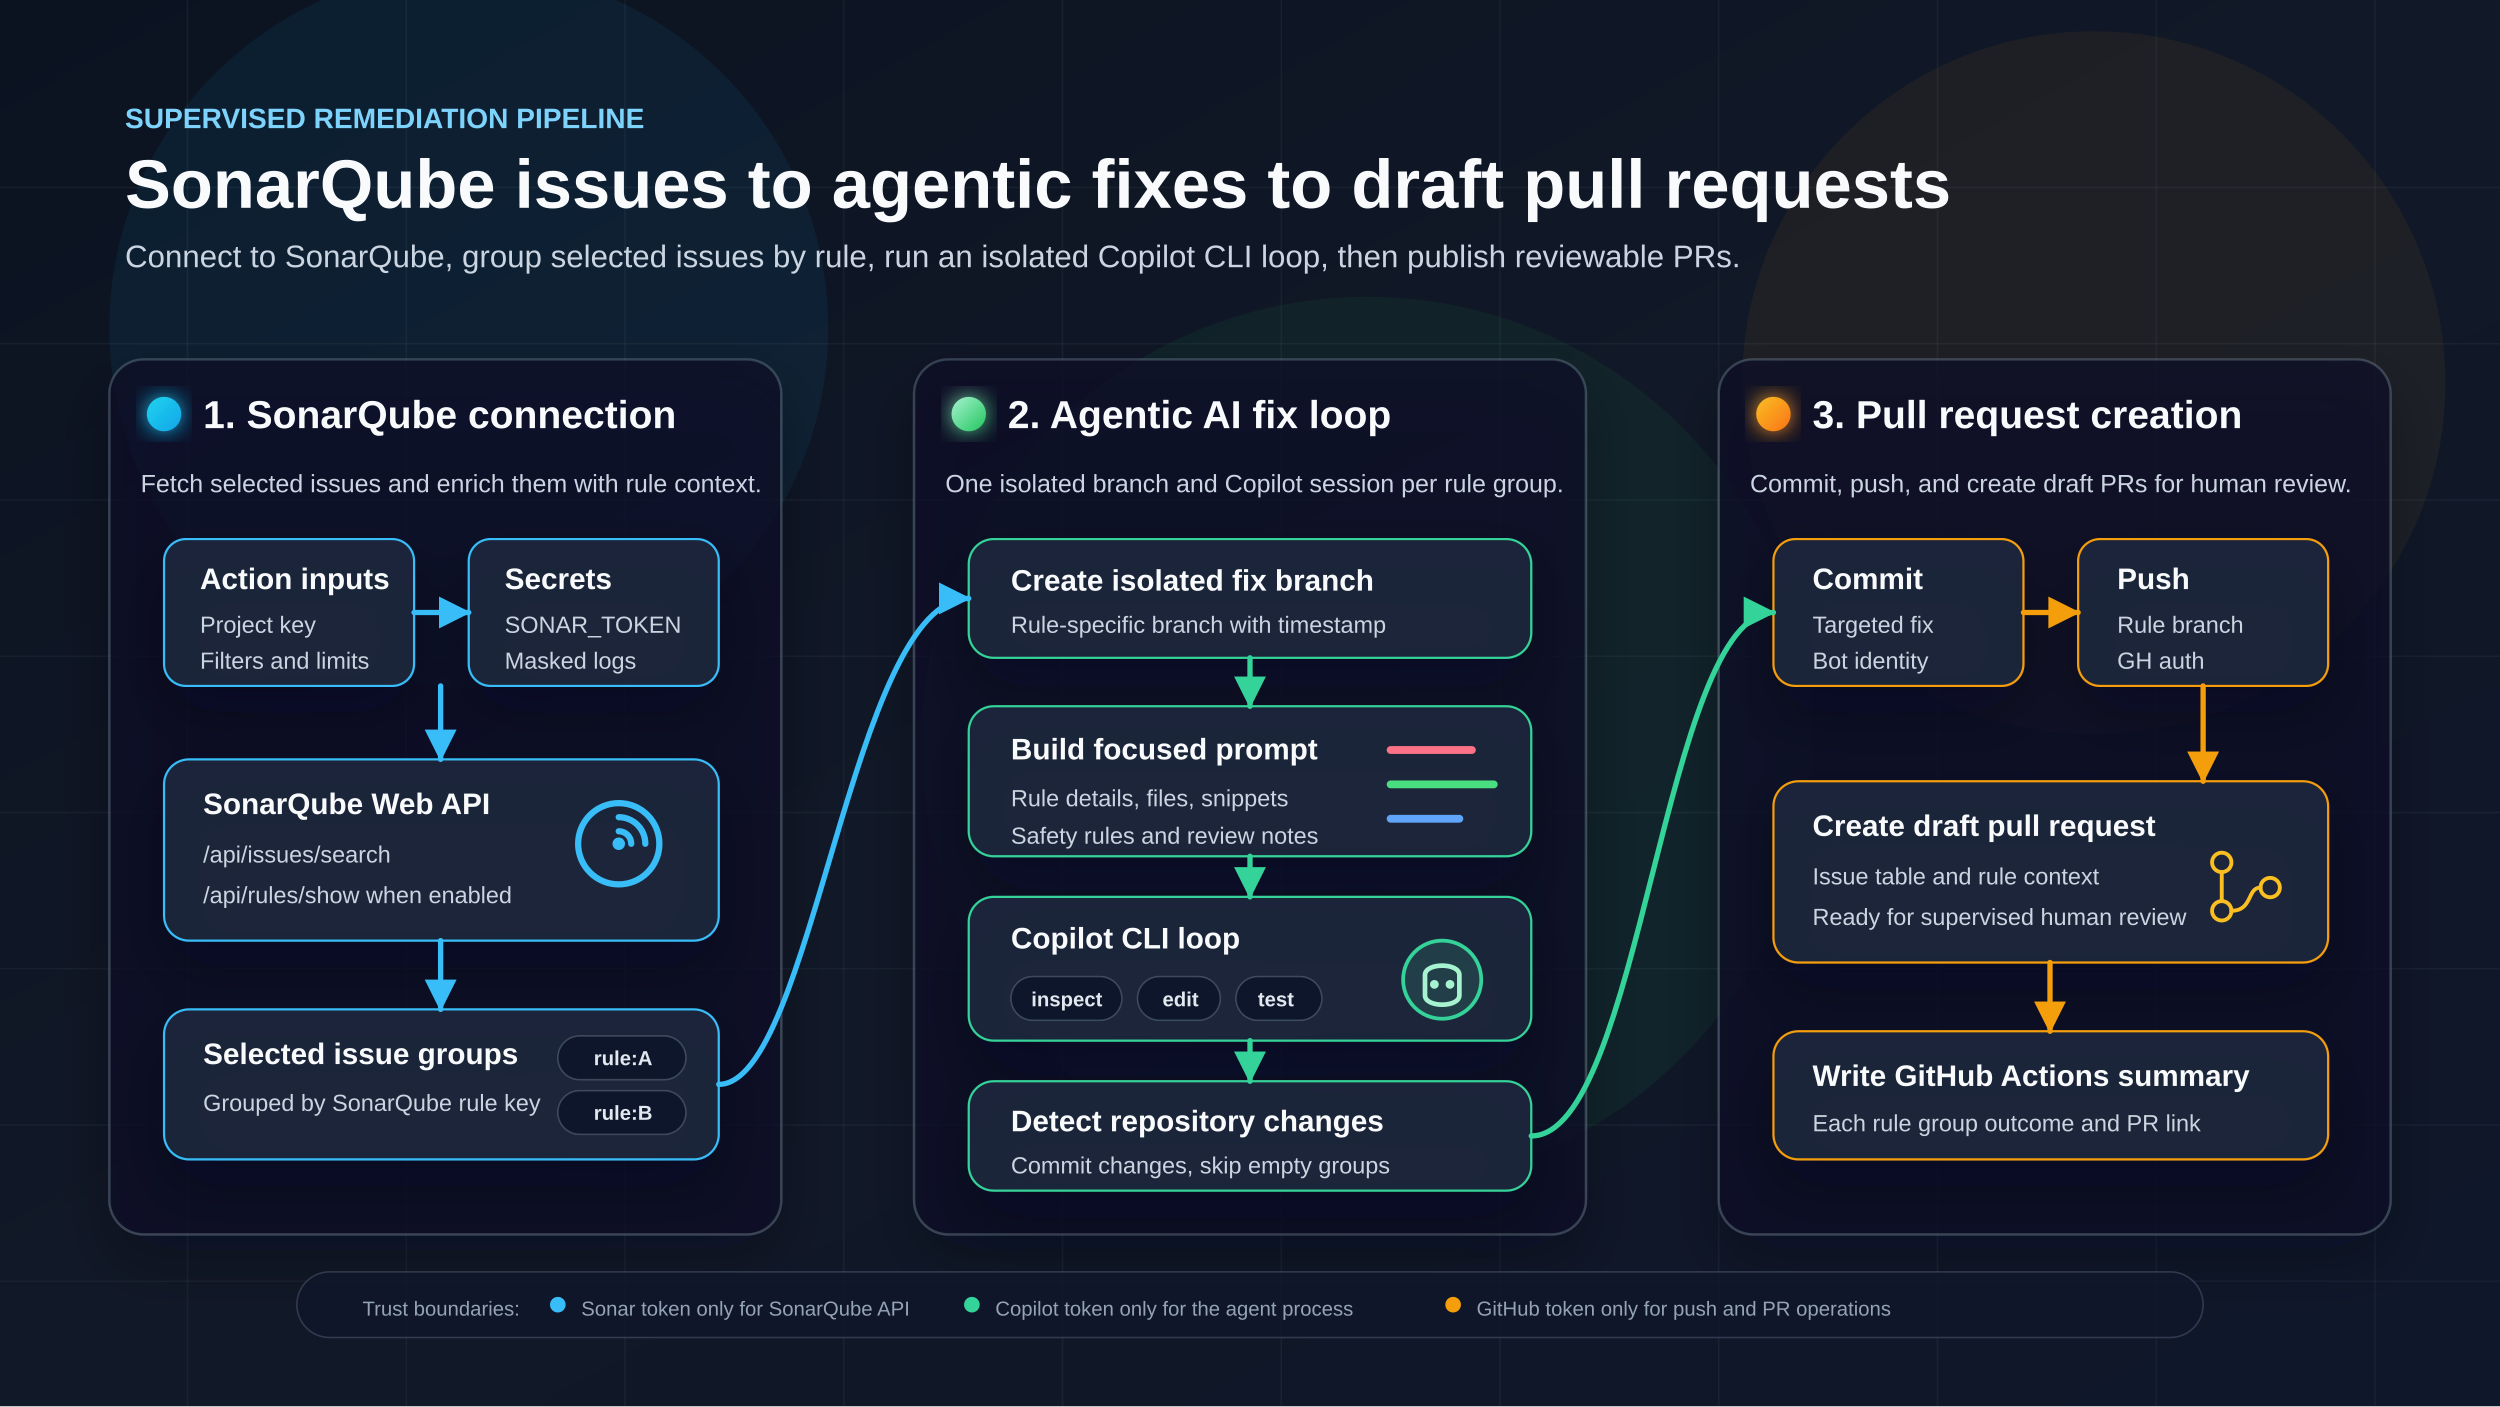
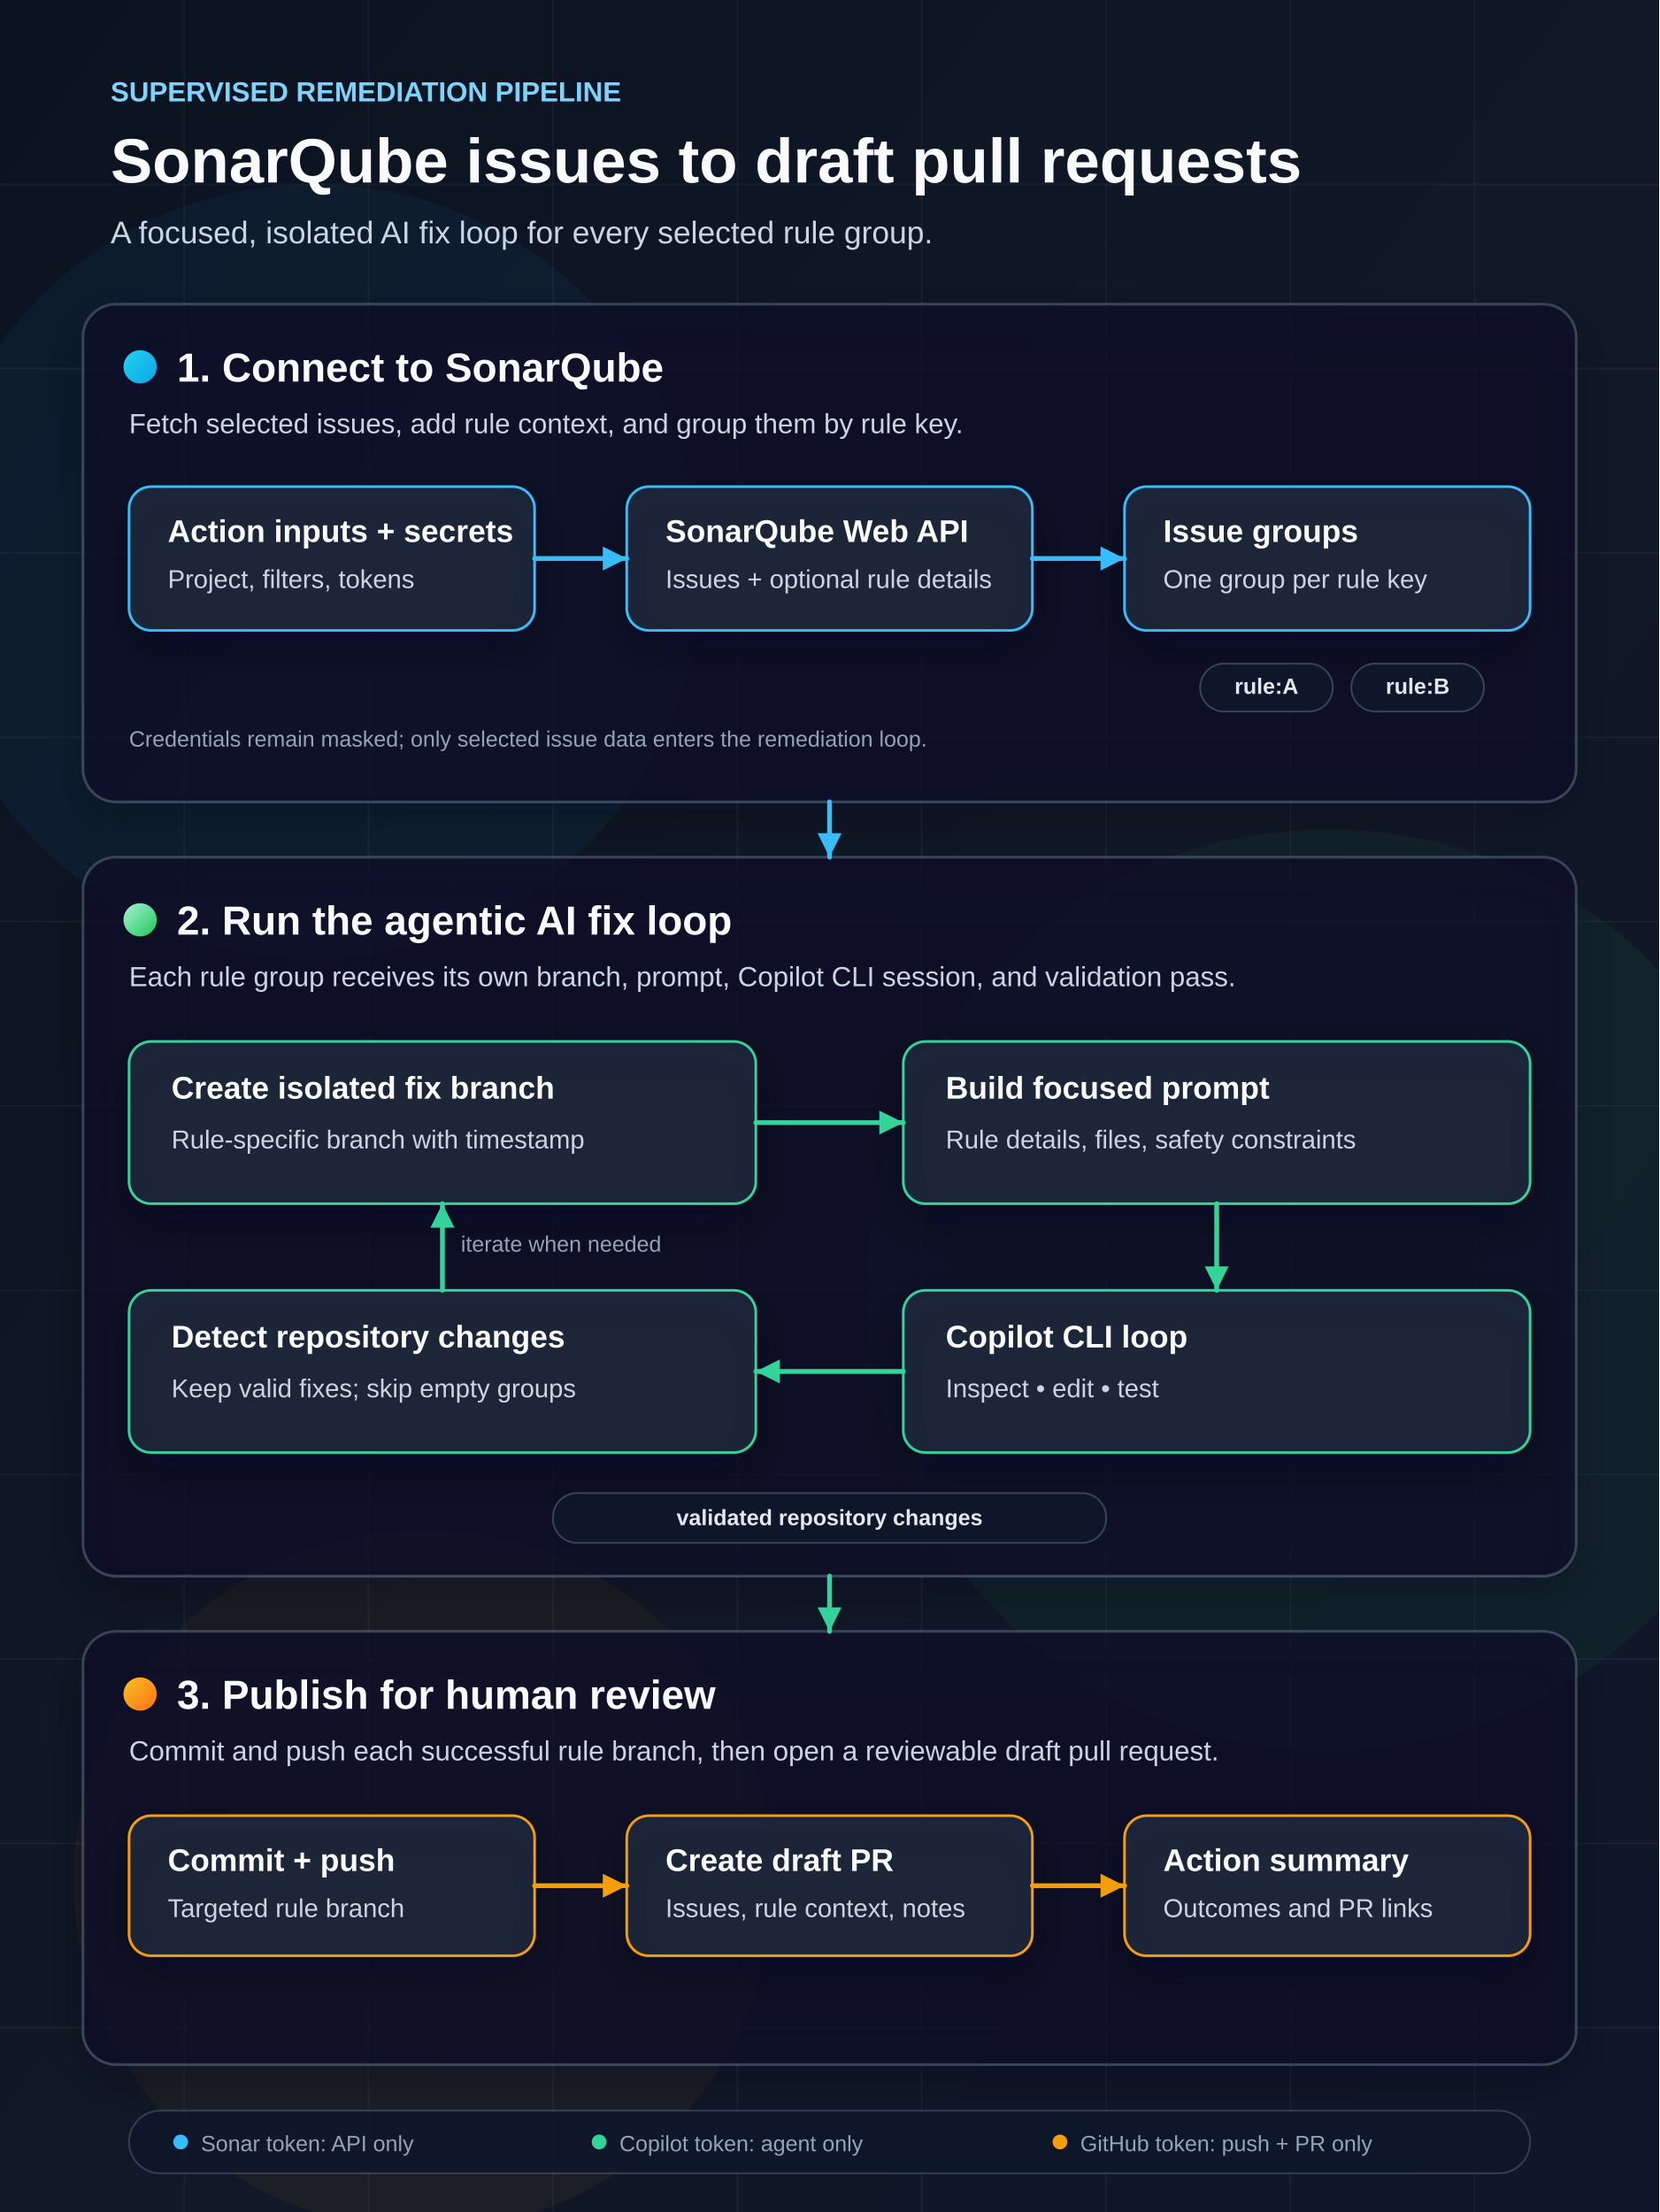
- <svg xmlns="http://www.w3.org/2000/svg" width="1600" height="900" viewBox="0 0 1600 900" role="img" aria-labelledby="title desc">
+ <svg xmlns="http://www.w3.org/2000/svg" width="900" height="1200" viewBox="0 0 900 1200" role="img" aria-labelledby="title desc">
  <defs>
    <linearGradient id="bg" x1="0" y1="0" x2="1" y2="1">
-       <stop offset="0" stop-color="#0b1220" />
-       <stop offset="0.48" stop-color="#111827" />
+       <stop stop-color="#0b1220" />
+       <stop offset=".52" stop-color="#111827" />
      <stop offset="1" stop-color="#0f172a" />
    </linearGradient>
    <linearGradient id="sonar" x1="0" y1="0" x2="1" y2="1">
-       <stop offset="0" stop-color="#22d3ee" />
+       <stop stop-color="#22d3ee" />
      <stop offset="1" stop-color="#0ea5e9" />
    </linearGradient>
    <linearGradient id="agent" x1="0" y1="0" x2="1" y2="1">
-       <stop offset="0" stop-color="#a7f3d0" />
+       <stop stop-color="#a7f3d0" />
      <stop offset="1" stop-color="#22c55e" />
    </linearGradient>
    <linearGradient id="github" x1="0" y1="0" x2="1" y2="1">
-       <stop offset="0" stop-color="#fbbf24" />
+       <stop stop-color="#fbbf24" />
      <stop offset="1" stop-color="#f97316" />
    </linearGradient>
    <filter id="shadow" x="-20%" y="-20%" width="140%" height="150%">
-       <feDropShadow dx="0" dy="18" stdDeviation="18" flood-color="#020617" flood-opacity="0.38" />
+       <feDropShadow dx="0" dy="10" stdDeviation="12" flood-color="#020617" flood-opacity=".38" />
    </filter>
-     <filter id="softGlow" x="-30%" y="-30%" width="160%" height="160%">
-       <feGaussianBlur stdDeviation="7" result="blur" />
-       <feMerge>
-         <feMergeNode in="blur" />
-         <feMergeNode in="SourceGraphic" />
-       </feMerge>
-     </filter>
-     <marker id="arrowCyan" markerWidth="8" markerHeight="8" refX="6.6" refY="4" orient="auto">
-       <path d="M1 1 L7 4 L1 7 Z" fill="#38bdf8" />
+     <marker id="cyanArrow" markerWidth="7" markerHeight="7" refX="6" refY="3.5" orient="auto">
+       <path d="M1 1 6 3.5 1 6Z" fill="#38bdf8" />
    </marker>
-     <marker id="arrowGreen" markerWidth="8" markerHeight="8" refX="6.6" refY="4" orient="auto">
-       <path d="M1 1 L7 4 L1 7 Z" fill="#34d399" />
+     <marker id="greenArrow" markerWidth="7" markerHeight="7" refX="6" refY="3.5" orient="auto">
+       <path d="M1 1 6 3.5 1 6Z" fill="#34d399" />
    </marker>
-     <marker id="arrowAmber" markerWidth="8" markerHeight="8" refX="6.6" refY="4" orient="auto">
-       <path d="M1 1 L7 4 L1 7 Z" fill="#f59e0b" />
+     <marker id="amberArrow" markerWidth="7" markerHeight="7" refX="6" refY="3.5" orient="auto">
+       <path d="M1 1 6 3.5 1 6Z" fill="#f59e0b" />
    </marker>
    <style>
-       .bg-grid { stroke: rgba(148, 163, 184, 0.08); stroke-width: 1; }
-       .eyebrow { fill: #7dd3fc; font: 700 18px Arial, sans-serif; }
-       .title { fill: #f8fafc; font: 700 44px Arial, sans-serif; }
-       .subtitle { fill: #cbd5e1; font: 400 20px Arial, sans-serif; }
-       .section-title { fill: #f8fafc; font: 700 25px Arial, sans-serif; }
-       .section-note { fill: #cbd5e1; font: 400 16px Arial, sans-serif; }
-       .card-title { fill: #f8fafc; font: 700 19px Arial, sans-serif; }
-       .card-text { fill: #cbd5e1; font: 400 15px Arial, sans-serif; }
-       .small { fill: #94a3b8; font: 400 13px Arial, sans-serif; }
-       .lane { fill: rgba(15, 23, 42, 0.72); stroke: rgba(148, 163, 184, 0.3); stroke-width: 1.5; }
-       .card { fill: rgba(30, 41, 59, 0.92); stroke: rgba(148, 163, 184, 0.36); stroke-width: 1.4; }
-       .sonar-stroke { stroke: #38bdf8; }
-       .agent-stroke { stroke: #34d399; }
-       .github-stroke { stroke: #f59e0b; }
-       .muted-stroke { stroke: rgba(203, 213, 225, 0.42); }
-       .arrow { fill: none; stroke-width: 3.4; stroke-linecap: round; stroke-linejoin: round; }
-       .thin-arrow { fill: none; stroke-width: 2; stroke-linecap: round; stroke-linejoin: round; }
-       .pill { fill: rgba(15, 23, 42, 0.86); stroke: rgba(148, 163, 184, 0.32); stroke-width: 1; }
-       .pill-text { fill: #e2e8f0; font: 700 13px Arial, sans-serif; }
-       .pill-label { dominant-baseline: middle; }
-       .code-line { stroke: rgba(203, 213, 225, 0.42); stroke-width: 5; stroke-linecap: round; }
-       .code-red { stroke: #fb7185; }
-       .code-green { stroke: #4ade80; }
-       .code-blue { stroke: #60a5fa; }
-       .code-amber { stroke: #fbbf24; }
+       .grid{stroke:rgba(148,163,184,.07);stroke-width:1}.eyebrow{fill:#7dd3fc;font:700 15px Arial,sans-serif}.title{fill:#f8fafc;font:700 34px Arial,sans-serif}.subtitle{fill:#cbd5e1;font:400 17px Arial,sans-serif}.lane{fill:rgba(15,23,42,.74);stroke:rgba(148,163,184,.3);stroke-width:1.4}.section{fill:#f8fafc;font:700 22px Arial,sans-serif}.note{fill:#cbd5e1;font:400 15px Arial,sans-serif}.card{fill:rgba(30,41,59,.94);stroke-width:1.4}.card-title{fill:#f8fafc;font:700 17px Arial,sans-serif}.card-text{fill:#cbd5e1;font:400 14px Arial,sans-serif}.small{fill:#94a3b8;font:400 12px Arial,sans-serif}.pill{fill:rgba(15,23,42,.88);stroke:rgba(148,163,184,.32)}.pill-text{fill:#e2e8f0;font:700 12px Arial,sans-serif;text-anchor:middle;dominant-baseline:middle}.arrow{fill:none;stroke-width:2.6;stroke-linecap:round}.sonar-stroke{stroke:#38bdf8}.agent-stroke{stroke:#34d399}.github-stroke{stroke:#f59e0b}
    </style>
  </defs>
-   <rect width="1600" height="900" fill="url(#bg)" />
-   <g opacity="0.9">
-     <path class="bg-grid" d="M0 120 H1600 M0 220 H1600 M0 320 H1600 M0 420 H1600 M0 520 H1600 M0 620 H1600 M0 720 H1600 M0 820 H1600" />
-     <path class="bg-grid" d="M120 0 V900 M260 0 V900 M400 0 V900 M540 0 V900 M680 0 V900 M820 0 V900 M960 0 V900 M1100 0 V900 M1240 0 V900 M1380 0 V900 M1520 0 V900" />
+   <rect width="900" height="1200" fill="url(#bg)" />
+   <g opacity=".9">
+     <path class="grid" d="M0 100H900M0 200H900M0 300H900M0 400H900M0 500H900M0 600H900M0 700H900M0 800H900M0 900H900M0 1000H900M0 1100H900" />
+     <path class="grid" d="M100 0V1200M200 0V1200M300 0V1200M400 0V1200M500 0V1200M600 0V1200M700 0V1200M800 0V1200" />
  </g>
-   <circle cx="300" cy="210" r="230" fill="#0ea5e9" opacity="0.08" />
-   <circle cx="875" cy="475" r="285" fill="#22c55e" opacity="0.07" />
-   <circle cx="1340" cy="245" r="225" fill="#f59e0b" opacity="0.06" />
-   <text x="80" y="82" class="eyebrow">SUPERVISED REMEDIATION PIPELINE</text>
-   <text x="80" y="133" class="title">SonarQube issues to agentic fixes to draft pull requests</text>
-   <text x="80" y="171" class="subtitle">Connect to SonarQube, group selected issues by rule, run an isolated Copilot CLI loop, then publish reviewable PRs.</text>
+   <circle cx="170" cy="310" r="210" fill="#0ea5e9" opacity=".06" />
+   <circle cx="720" cy="700" r="250" fill="#22c55e" opacity=".055" />
+   <circle cx="230" cy="1020" r="190" fill="#f59e0b" opacity=".05" />
+   <text x="60" y="55" class="eyebrow">SUPERVISED REMEDIATION PIPELINE</text>
+   <text x="60" y="99" class="title">SonarQube issues to draft pull requests</text>
+   <text x="60" y="132" class="subtitle">A focused, isolated AI fix loop for every selected rule group.</text>
  <g filter="url(#shadow)">
-     <rect x="70" y="230" width="430" height="560" rx="22" class="lane" />
-     <rect x="585" y="230" width="430" height="560" rx="22" class="lane" />
-     <rect x="1100" y="230" width="430" height="560" rx="22" class="lane" />
+     <rect x="45" y="165" width="810" height="270" rx="18" class="lane" />
+     <rect x="45" y="465" width="810" height="390" rx="18" class="lane" />
+     <rect x="45" y="885" width="810" height="235" rx="18" class="lane" />
  </g>
-   <g>
-     <circle cx="105" cy="265" r="11" fill="url(#sonar)" filter="url(#softGlow)" />
-     <text x="130" y="274" class="section-title">1. SonarQube connection</text>
-     <text x="90" y="315" class="section-note">Fetch selected issues and enrich them with rule context.</text>
+   <circle cx="76" cy="199" r="9" fill="url(#sonar)" />
+   <text x="96" y="207" class="section">1. Connect to SonarQube</text>
+   <text x="70" y="235" class="note">Fetch selected issues, add rule context, and group them by rule key.</text>
+   <g filter="url(#shadow)">
+     <rect x="70" y="264" width="220" height="78" rx="12" class="card sonar-stroke" />
+     <text x="91" y="294" class="card-title">Action inputs + secrets</text>
+     <text x="91" y="319" class="card-text">Project, filters, tokens</text>
+     <rect x="340" y="264" width="220" height="78" rx="12" class="card sonar-stroke" />
+     <text x="361" y="294" class="card-title">SonarQube Web API</text>
+     <text x="361" y="319" class="card-text">Issues + optional rule details</text>
+     <rect x="610" y="264" width="220" height="78" rx="12" class="card sonar-stroke" />
+     <text x="631" y="294" class="card-title">Issue groups</text>
+     <text x="631" y="319" class="card-text">One group per rule key</text>
  </g>
-   <g>
-     <circle cx="620" cy="265" r="11" fill="url(#agent)" filter="url(#softGlow)" />
-     <text x="645" y="274" class="section-title">2. Agentic AI fix loop</text>
-     <text x="605" y="315" class="section-note">One isolated branch and Copilot session per rule group.</text>
+   <path d="M290 303H340" class="arrow sonar-stroke" marker-end="url(#cyanArrow)" />
+   <path d="M560 303H610" class="arrow sonar-stroke" marker-end="url(#cyanArrow)" />
+   <rect x="651" y="360" width="72" height="26" rx="13" class="pill" />
+   <text x="687" y="373" class="pill-text">rule:A</text>
+   <rect x="733" y="360" width="72" height="26" rx="13" class="pill" />
+   <text x="769" y="373" class="pill-text">rule:B</text>
+   <text x="70" y="405" class="small">Credentials remain masked; only selected issue data enters the remediation loop.</text>
+   <path d="M450 435V465" class="arrow sonar-stroke" marker-end="url(#cyanArrow)" />
+   <circle cx="76" cy="499" r="9" fill="url(#agent)" />
+   <text x="96" y="507" class="section">2. Run the agentic AI fix loop</text>
+   <text x="70" y="535" class="note">Each rule group receives its own branch, prompt, Copilot CLI session, and validation pass.</text>
+   <g filter="url(#shadow)">
+     <rect x="70" y="565" width="340" height="88" rx="12" class="card agent-stroke" />
+     <text x="93" y="596" class="card-title">Create isolated fix branch</text>
+     <text x="93" y="623" class="card-text">Rule-specific branch with timestamp</text>
+     <rect x="490" y="565" width="340" height="88" rx="12" class="card agent-stroke" />
+     <text x="513" y="596" class="card-title">Build focused prompt</text>
+     <text x="513" y="623" class="card-text">Rule details, files, safety constraints</text>
+     <rect x="490" y="700" width="340" height="88" rx="12" class="card agent-stroke" />
+     <text x="513" y="731" class="card-title">Copilot CLI loop</text>
+     <text x="513" y="758" class="card-text">Inspect  •  edit  •  test</text>
+     <rect x="70" y="700" width="340" height="88" rx="12" class="card agent-stroke" />
+     <text x="93" y="731" class="card-title">Detect repository changes</text>
+     <text x="93" y="758" class="card-text">Keep valid fixes; skip empty groups</text>
  </g>
-   <g>
-     <circle cx="1135" cy="265" r="11" fill="url(#github)" filter="url(#softGlow)" />
-     <text x="1160" y="274" class="section-title">3. Pull request creation</text>
-     <text x="1120" y="315" class="section-note">Commit, push, and create draft PRs for human review.</text>
+   <path d="M410 609H490" class="arrow agent-stroke" marker-end="url(#greenArrow)" />
+   <path d="M660 653V700" class="arrow agent-stroke" marker-end="url(#greenArrow)" />
+   <path d="M490 744H410" class="arrow agent-stroke" marker-end="url(#greenArrow)" />
+   <path d="M240 700C240 670 240 670 240 653" class="arrow agent-stroke" marker-end="url(#greenArrow)" />
+   <text x="250" y="679" class="small">iterate when needed</text>
+   <rect x="300" y="810" width="300" height="27" rx="13" class="pill" />
+   <text x="450" y="824" class="pill-text">validated repository changes</text>
+   <path d="M450 855V885" class="arrow agent-stroke" marker-end="url(#greenArrow)" />
+   <circle cx="76" cy="919" r="9" fill="url(#github)" />
+   <text x="96" y="927" class="section">3. Publish for human review</text>
+   <text x="70" y="955" class="note">Commit and push each successful rule branch, then open a reviewable draft pull request.</text>
+   <g filter="url(#shadow)">
+     <rect x="70" y="985" width="220" height="76" rx="12" class="card github-stroke" />
+     <text x="91" y="1015" class="card-title">Commit + push</text>
+     <text x="91" y="1040" class="card-text">Targeted rule branch</text>
+     <rect x="340" y="985" width="220" height="76" rx="12" class="card github-stroke" />
+     <text x="361" y="1015" class="card-title">Create draft PR</text>
+     <text x="361" y="1040" class="card-text">Issues, rule context, notes</text>
+     <rect x="610" y="985" width="220" height="76" rx="12" class="card github-stroke" />
+     <text x="631" y="1015" class="card-title">Action summary</text>
+     <text x="631" y="1040" class="card-text">Outcomes and PR links</text>
  </g>
-   <g filter="url(#shadow)">
-     <rect x="105" y="345" width="160" height="94" rx="14" class="card sonar-stroke" />
-     <text x="128" y="377" class="card-title">Action inputs</text>
-     <text x="128" y="405" class="card-text">Project key</text>
-     <text x="128" y="428" class="card-text">Filters and limits</text>
-     <rect x="300" y="345" width="160" height="94" rx="14" class="card sonar-stroke" />
-     <text x="323" y="377" class="card-title">Secrets</text>
-     <text x="323" y="405" class="card-text">SONAR_TOKEN</text>
-     <text x="323" y="428" class="card-text">Masked logs</text>
-     <rect x="105" y="486" width="355" height="116" rx="16" class="card sonar-stroke" />
-     <text x="130" y="521" class="card-title">SonarQube Web API</text>
-     <text x="130" y="552" class="card-text">/api/issues/search</text>
-     <text x="130" y="578" class="card-text">/api/rules/show when enabled</text>
-     <g transform="translate(366 510)">
-       <circle cx="30" cy="30" r="26" fill="none" stroke="#38bdf8" stroke-width="4" />
-       <path d="M30 13 A17 17 0 0 1 47 30" fill="none" stroke="#38bdf8" stroke-width="4" stroke-linecap="round" />
-       <path d="M30 22 A8 8 0 0 1 38 30" fill="none" stroke="#38bdf8" stroke-width="4" stroke-linecap="round" />
-       <circle cx="30" cy="30" r="4" fill="#38bdf8" />
-     </g>
-     <rect x="105" y="646" width="355" height="96" rx="16" class="card sonar-stroke" />
-     <text x="130" y="681" class="card-title">Selected issue groups</text>
-     <text x="130" y="711" class="card-text">Grouped by SonarQube rule key</text>
-     <rect x="357" y="663" width="82" height="28" rx="14" class="pill" />
-     <text x="380" y="678" class="pill-text pill-label">rule:A</text>
-     <rect x="357" y="698" width="82" height="28" rx="14" class="pill" />
-     <text x="380" y="713" class="pill-text pill-label">rule:B</text>
-   </g>
-   <path class="arrow sonar-stroke arrow" d="M265 392 H300" marker-end="url(#arrowCyan)" />
-   <path class="arrow sonar-stroke arrow" d="M282 439 V486" marker-end="url(#arrowCyan)" />
-   <path class="arrow sonar-stroke arrow" d="M282 602 V646" marker-end="url(#arrowCyan)" />
-   <g filter="url(#shadow)">
-     <rect x="620" y="345" width="360" height="76" rx="16" class="card agent-stroke" />
-     <text x="647" y="378" class="card-title">Create isolated fix branch</text>
-     <text x="647" y="405" class="card-text">Rule-specific branch with timestamp</text>
-     <rect x="620" y="452" width="360" height="96" rx="16" class="card agent-stroke" />
-     <text x="647" y="486" class="card-title">Build focused prompt</text>
-     <text x="647" y="516" class="card-text">Rule details, files, snippets</text>
-     <text x="647" y="540" class="card-text">Safety rules and review notes</text>
-     <g transform="translate(890 480)">
-       <path class="code-line code-red" d="M0 0 H52" />
-       <path class="code-line code-green" d="M0 22 H66" />
-       <path class="code-line code-blue" d="M0 44 H44" />
-     </g>
-     <rect x="620" y="574" width="360" height="92" rx="16" class="card agent-stroke" />
-     <text x="647" y="607" class="card-title">Copilot CLI loop</text>
-     <rect x="647" y="625" width="71" height="28" rx="14" class="pill" />
-     <text x="660" y="644" class="pill-text">inspect</text>
-     <rect x="728" y="625" width="53" height="28" rx="14" class="pill" />
-     <text x="744" y="644" class="pill-text">edit</text>
-     <rect x="791" y="625" width="55" height="28" rx="14" class="pill" />
-     <text x="805" y="644" class="pill-text">test</text>
-     <g transform="translate(895 599)">
-       <circle cx="28" cy="28" r="25" fill="rgba(52, 211, 153, 0.14)" stroke="#34d399" stroke-width="2.4" />
-       <path d="M17 25 C17 17 39 17 39 25 V38 C39 46 17 46 17 38 Z" fill="none" stroke="#a7f3d0" stroke-width="3" />
-       <circle cx="23" cy="31" r="2.8" fill="#a7f3d0" />
-       <circle cx="33" cy="31" r="2.8" fill="#a7f3d0" />
-     </g>
-     <rect x="620" y="692" width="360" height="70" rx="16" class="card agent-stroke" />
-     <text x="647" y="724" class="card-title">Detect repository changes</text>
-     <text x="647" y="751" class="card-text">Commit changes, skip empty groups</text>
-   </g>
-   <path class="arrow sonar-stroke arrow" d="M460 694 C520 694 545 383 620 383" marker-end="url(#arrowCyan)" />
-   <path class="arrow agent-stroke arrow" d="M800 421 V452" marker-end="url(#arrowGreen)" />
-   <path class="arrow agent-stroke arrow" d="M800 548 V574" marker-end="url(#arrowGreen)" />
-   <path class="arrow agent-stroke arrow" d="M800 666 V692" marker-end="url(#arrowGreen)" />
-   <g filter="url(#shadow)">
-     <rect x="1135" y="345" width="160" height="94" rx="14" class="card github-stroke" />
-     <text x="1160" y="377" class="card-title">Commit</text>
-     <text x="1160" y="405" class="card-text">Targeted fix</text>
-     <text x="1160" y="428" class="card-text">Bot identity</text>
-     <rect x="1330" y="345" width="160" height="94" rx="14" class="card github-stroke" />
-     <text x="1355" y="377" class="card-title">Push</text>
-     <text x="1355" y="405" class="card-text">Rule branch</text>
-     <text x="1355" y="428" class="card-text">GH auth</text>
-     <rect x="1135" y="500" width="355" height="116" rx="16" class="card github-stroke" />
-     <text x="1160" y="535" class="card-title">Create draft pull request</text>
-     <text x="1160" y="566" class="card-text">Issue table and rule context</text>
-     <text x="1160" y="592" class="card-text">Ready for supervised human review</text>
-     <g transform="translate(1412 542) scale(0.62)">
-       <circle cx="16" cy="16" r="10" fill="none" stroke="#fbbf24" stroke-width="4" />
-       <circle cx="16" cy="66" r="10" fill="none" stroke="#fbbf24" stroke-width="4" />
-       <circle cx="66" cy="42" r="10" fill="none" stroke="#fbbf24" stroke-width="4" />
-       <path d="M16 26 V56 M26 66 C48 66 42 42 56 42" fill="none" stroke="#fbbf24" stroke-width="4" stroke-linecap="round" />
-     </g>
-     <rect x="1135" y="660" width="355" height="82" rx="16" class="card github-stroke" />
-     <text x="1160" y="695" class="card-title">Write GitHub Actions summary</text>
-     <text x="1160" y="724" class="card-text">Each rule group outcome and PR link</text>
-   </g>
-   <path class="arrow agent-stroke arrow" d="M980 727 C1050 727 1065 392 1135 392" marker-end="url(#arrowGreen)" />
-   <path class="arrow github-stroke arrow" d="M1295 392 H1330" marker-end="url(#arrowAmber)" />
-   <path class="arrow github-stroke arrow" d="M1410 439 V500" marker-end="url(#arrowAmber)" />
-   <path class="arrow github-stroke arrow" d="M1312 616 V660" marker-end="url(#arrowAmber)" />
-   <g>
-     <rect x="190" y="814" width="1220" height="42" rx="21" fill="rgba(15, 23, 42, 0.82)" stroke="rgba(148, 163, 184, 0.26)" />
-     <text x="232" y="842" class="small">Trust boundaries:</text>
-     <circle cx="357" cy="835" r="5" fill="#38bdf8" />
-     <text x="372" y="842" class="small">Sonar token only for SonarQube API</text>
-     <circle cx="622" cy="835" r="5" fill="#34d399" />
-     <text x="637" y="842" class="small">Copilot token only for the agent process</text>
-     <circle cx="930" cy="835" r="5" fill="#f59e0b" />
-     <text x="945" y="842" class="small">GitHub token only for push and PR operations</text>
-   </g>
+   <path d="M290 1023H340" class="arrow github-stroke" marker-end="url(#amberArrow)" />
+   <path d="M560 1023H610" class="arrow github-stroke" marker-end="url(#amberArrow)" />
+   <rect x="70" y="1145" width="760" height="34" rx="17" fill="rgba(15,23,42,.86)" stroke="rgba(148,163,184,.28)" />
+   <circle cx="98" cy="1162" r="4" fill="#38bdf8" />
+   <text x="109" y="1167" class="small">Sonar token: API only</text>
+   <circle cx="325" cy="1162" r="4" fill="#34d399" />
+   <text x="336" y="1167" class="small">Copilot token: agent only</text>
+   <circle cx="575" cy="1162" r="4" fill="#f59e0b" />
+   <text x="586" y="1167" class="small">GitHub token: push + PR only</text>
</svg>
